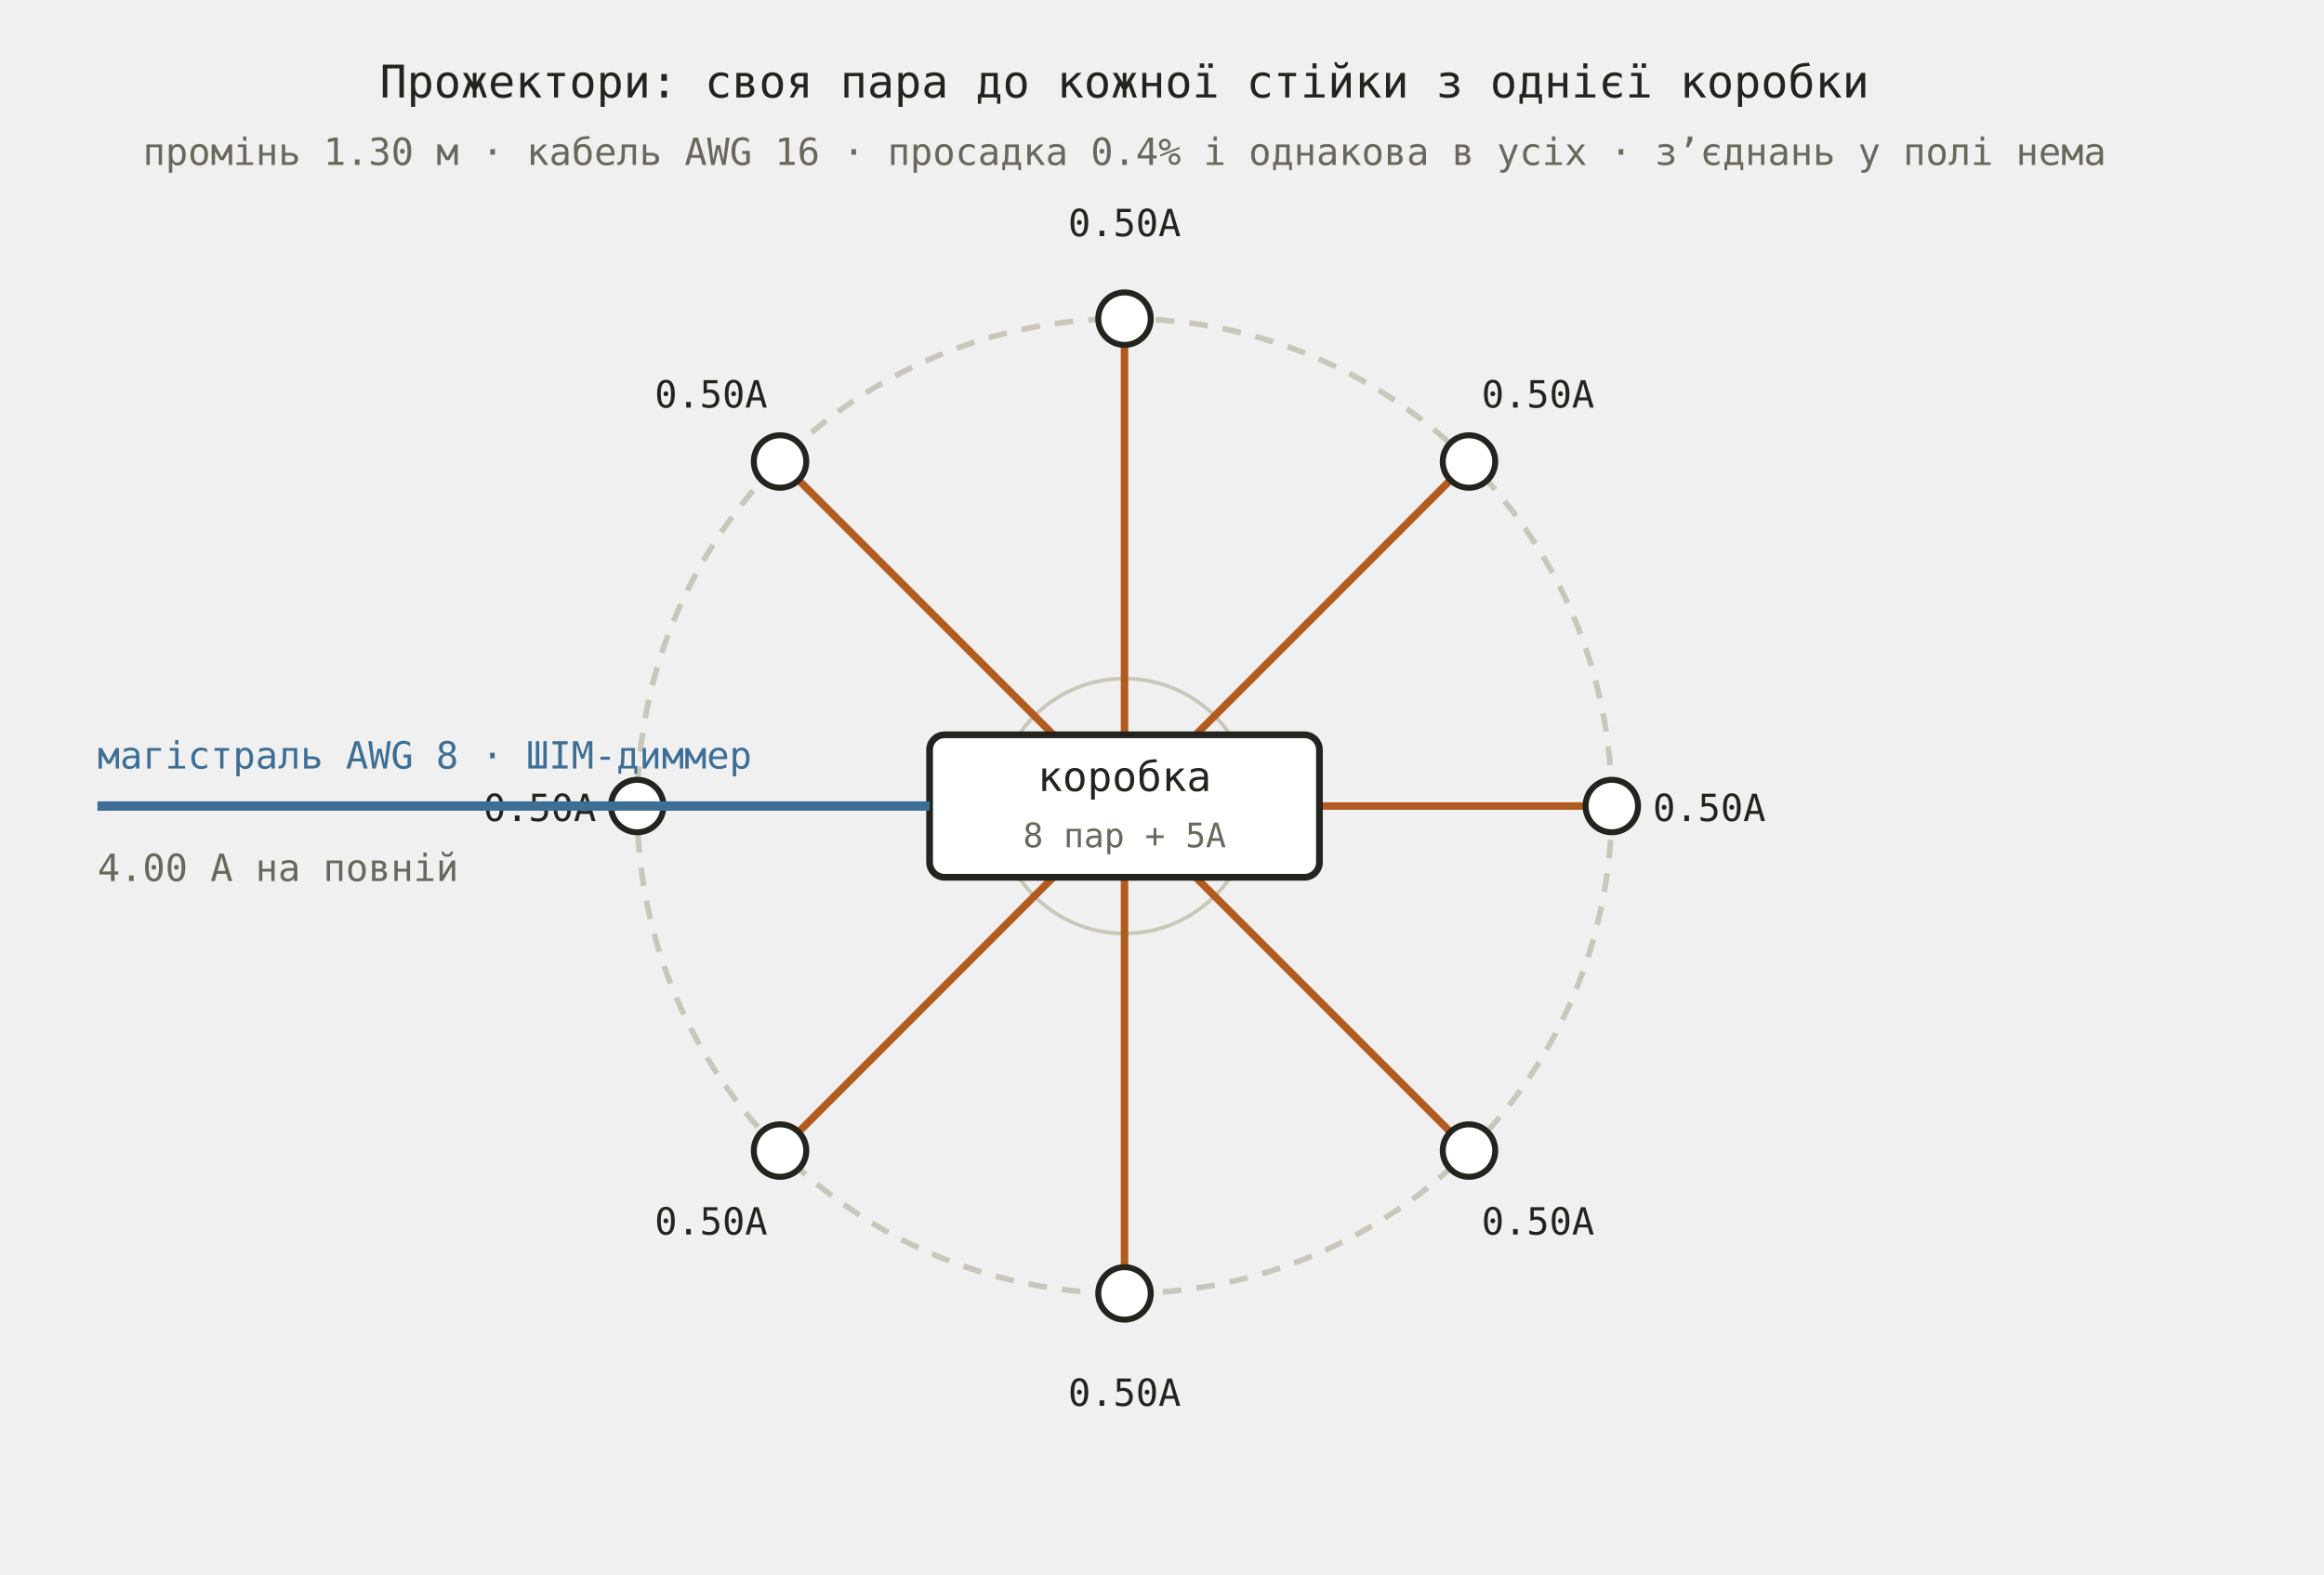
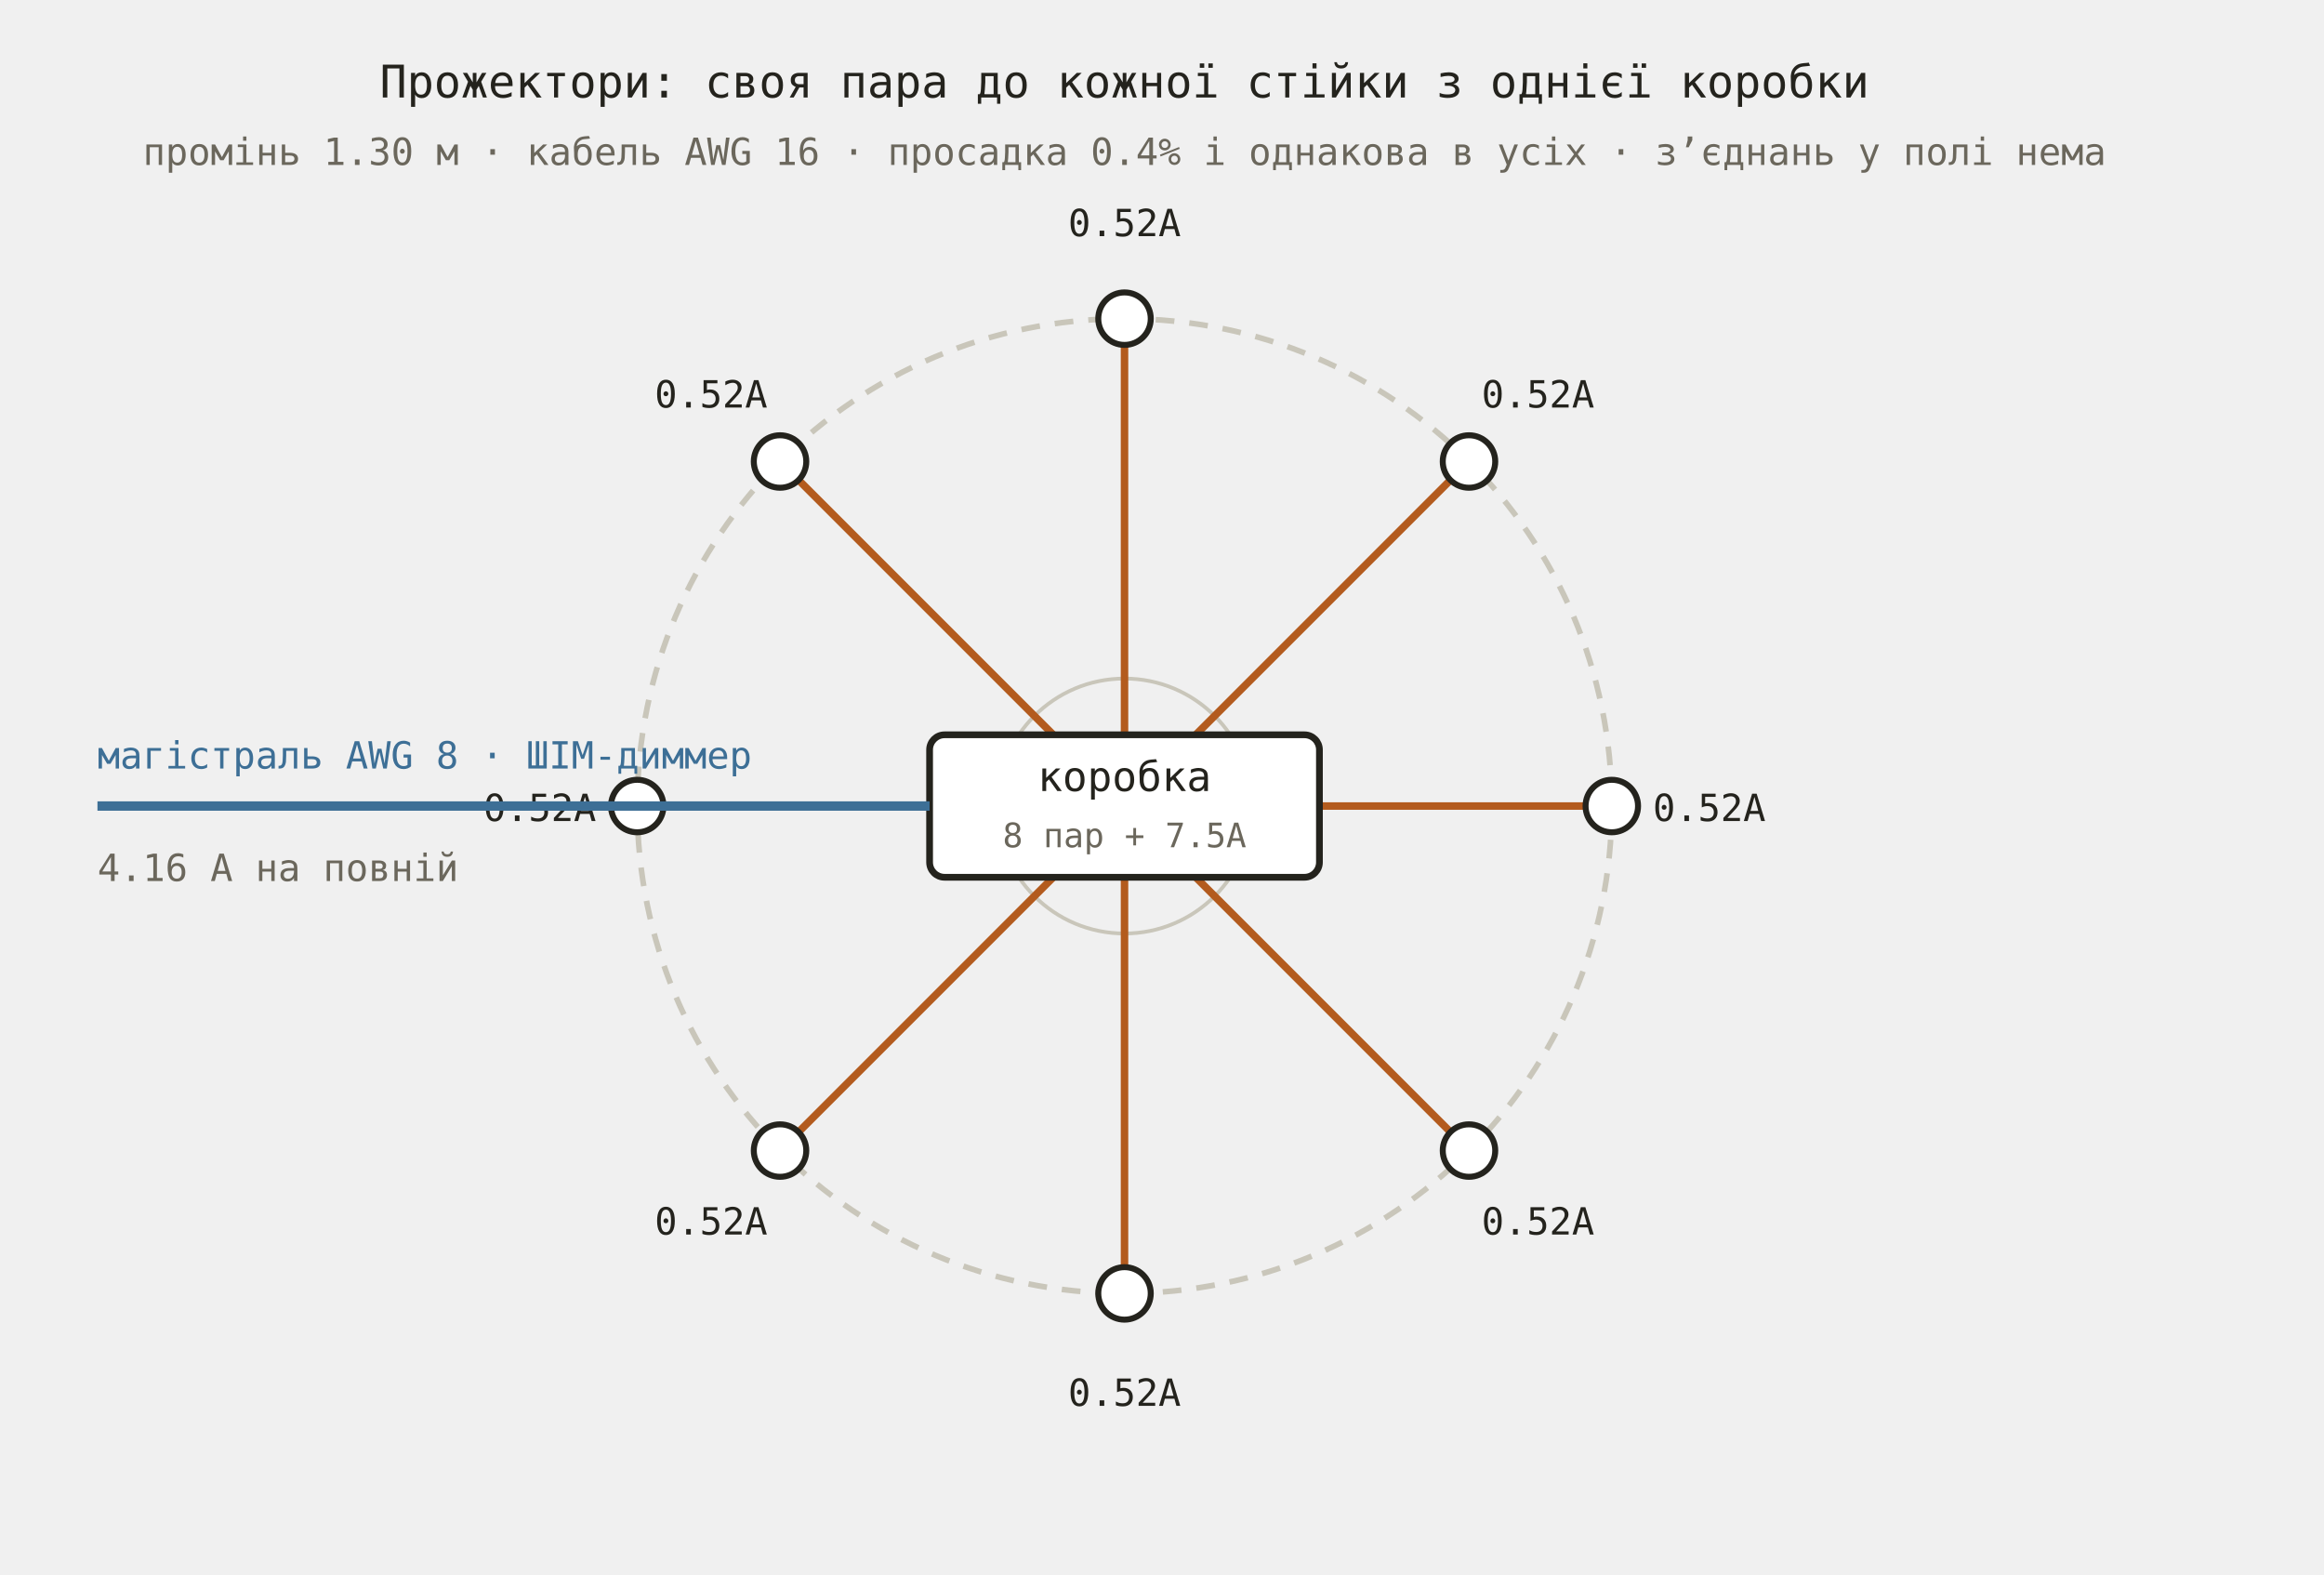
<svg xmlns="http://www.w3.org/2000/svg" viewBox="0 0 620 420" font-family="ui-monospace,Menlo,monospace">
  <circle cx="300" cy="215" r="130" fill="none" stroke="#c9c6ba" stroke-width="1.5" stroke-dasharray="5 4" />
  <circle cx="300" cy="215" r="34" fill="none" stroke="#c9c6ba" />
  <text x="300" y="219" text-anchor="middle" font-size="10" fill="#6b675c">подіум</text>
  <line x1="300" y1="215" x2="300.0" y2="85.0" stroke="#b35b1e" stroke-width="2" />
  <line x1="300" y1="215" x2="391.9" y2="123.1" stroke="#b35b1e" stroke-width="2" />
  <line x1="300" y1="215" x2="430.0" y2="215.0" stroke="#b35b1e" stroke-width="2" />
  <line x1="300" y1="215" x2="391.9" y2="306.9" stroke="#b35b1e" stroke-width="2" />
  <line x1="300" y1="215" x2="300.0" y2="345.0" stroke="#b35b1e" stroke-width="2" />
  <line x1="300" y1="215" x2="208.1" y2="306.9" stroke="#b35b1e" stroke-width="2" />
  <line x1="300" y1="215" x2="170.0" y2="215.0" stroke="#b35b1e" stroke-width="2" />
  <line x1="300" y1="215" x2="208.1" y2="123.1" stroke="#b35b1e" stroke-width="2" />
  <circle cx="300.0" cy="85.0" r="7" fill="#fff" stroke="#24231d" stroke-width="1.6" />
-   <text x="300.0" y="63.0" text-anchor="middle" font-size="10" fill="#24231d">0.50A</text>
+   <text x="300.0" y="63.0" text-anchor="middle" font-size="10" fill="#24231d">0.52A</text>
  <circle cx="391.9" cy="123.1" r="7" fill="#fff" stroke="#24231d" stroke-width="1.6" />
-   <text x="410.3" y="108.7" text-anchor="middle" font-size="10" fill="#24231d">0.50A</text>
+   <text x="410.3" y="108.7" text-anchor="middle" font-size="10" fill="#24231d">0.52A</text>
  <circle cx="430.0" cy="215.0" r="7" fill="#fff" stroke="#24231d" stroke-width="1.6" />
-   <text x="456.0" y="219.0" text-anchor="middle" font-size="10" fill="#24231d">0.50A</text>
+   <text x="456.0" y="219.0" text-anchor="middle" font-size="10" fill="#24231d">0.52A</text>
  <circle cx="391.9" cy="306.9" r="7" fill="#fff" stroke="#24231d" stroke-width="1.6" />
-   <text x="410.3" y="329.3" text-anchor="middle" font-size="10" fill="#24231d">0.50A</text>
+   <text x="410.3" y="329.3" text-anchor="middle" font-size="10" fill="#24231d">0.52A</text>
  <circle cx="300.0" cy="345.0" r="7" fill="#fff" stroke="#24231d" stroke-width="1.6" />
-   <text x="300.0" y="375.0" text-anchor="middle" font-size="10" fill="#24231d">0.50A</text>
+   <text x="300.0" y="375.0" text-anchor="middle" font-size="10" fill="#24231d">0.52A</text>
  <circle cx="208.1" cy="306.9" r="7" fill="#fff" stroke="#24231d" stroke-width="1.6" />
-   <text x="189.7" y="329.3" text-anchor="middle" font-size="10" fill="#24231d">0.50A</text>
+   <text x="189.7" y="329.3" text-anchor="middle" font-size="10" fill="#24231d">0.52A</text>
  <circle cx="170.0" cy="215.0" r="7" fill="#fff" stroke="#24231d" stroke-width="1.6" />
-   <text x="144.0" y="219.0" text-anchor="middle" font-size="10" fill="#24231d">0.50A</text>
+   <text x="144.0" y="219.0" text-anchor="middle" font-size="10" fill="#24231d">0.52A</text>
  <circle cx="208.1" cy="123.1" r="7" fill="#fff" stroke="#24231d" stroke-width="1.6" />
-   <text x="189.7" y="108.7" text-anchor="middle" font-size="10" fill="#24231d">0.50A</text>
+   <text x="189.7" y="108.7" text-anchor="middle" font-size="10" fill="#24231d">0.52A</text>
  <rect x="248" y="196" width="104" height="38" rx="4" fill="#fff" stroke="#24231d" stroke-width="1.8" />
  <text x="300" y="211" text-anchor="middle" font-size="11" fill="#24231d">коробка</text>
-   <text x="300" y="226" text-anchor="middle" font-size="9" fill="#6b675c">8 пар + 5A</text>
+   <text x="300" y="226" text-anchor="middle" font-size="9" fill="#6b675c">8 пар + 7.5A</text>
  <line x1="248" y1="215" x2="26" y2="215" stroke="#3d6f96" stroke-width="2.5" />
  <text x="26" y="205" font-size="10" fill="#3d6f96">магістраль AWG 8 · ШІМ-диммер</text>
-   <text x="26" y="235" font-size="10" fill="#6b675c">4.00 A на повній</text>
+   <text x="26" y="235" font-size="10" fill="#6b675c">4.16 A на повній</text>
  <text x="300" y="26" text-anchor="middle" font-size="12" fill="#24231d">Прожектори: своя пара до кожної стійки з однієї коробки</text>
  <text x="300" y="44" text-anchor="middle" font-size="10" fill="#6b675c">промінь 1.30 м · кабель AWG 16 · просадка 0.4% і однакова в усіх · зʼєднань у полі нема</text>
</svg>
